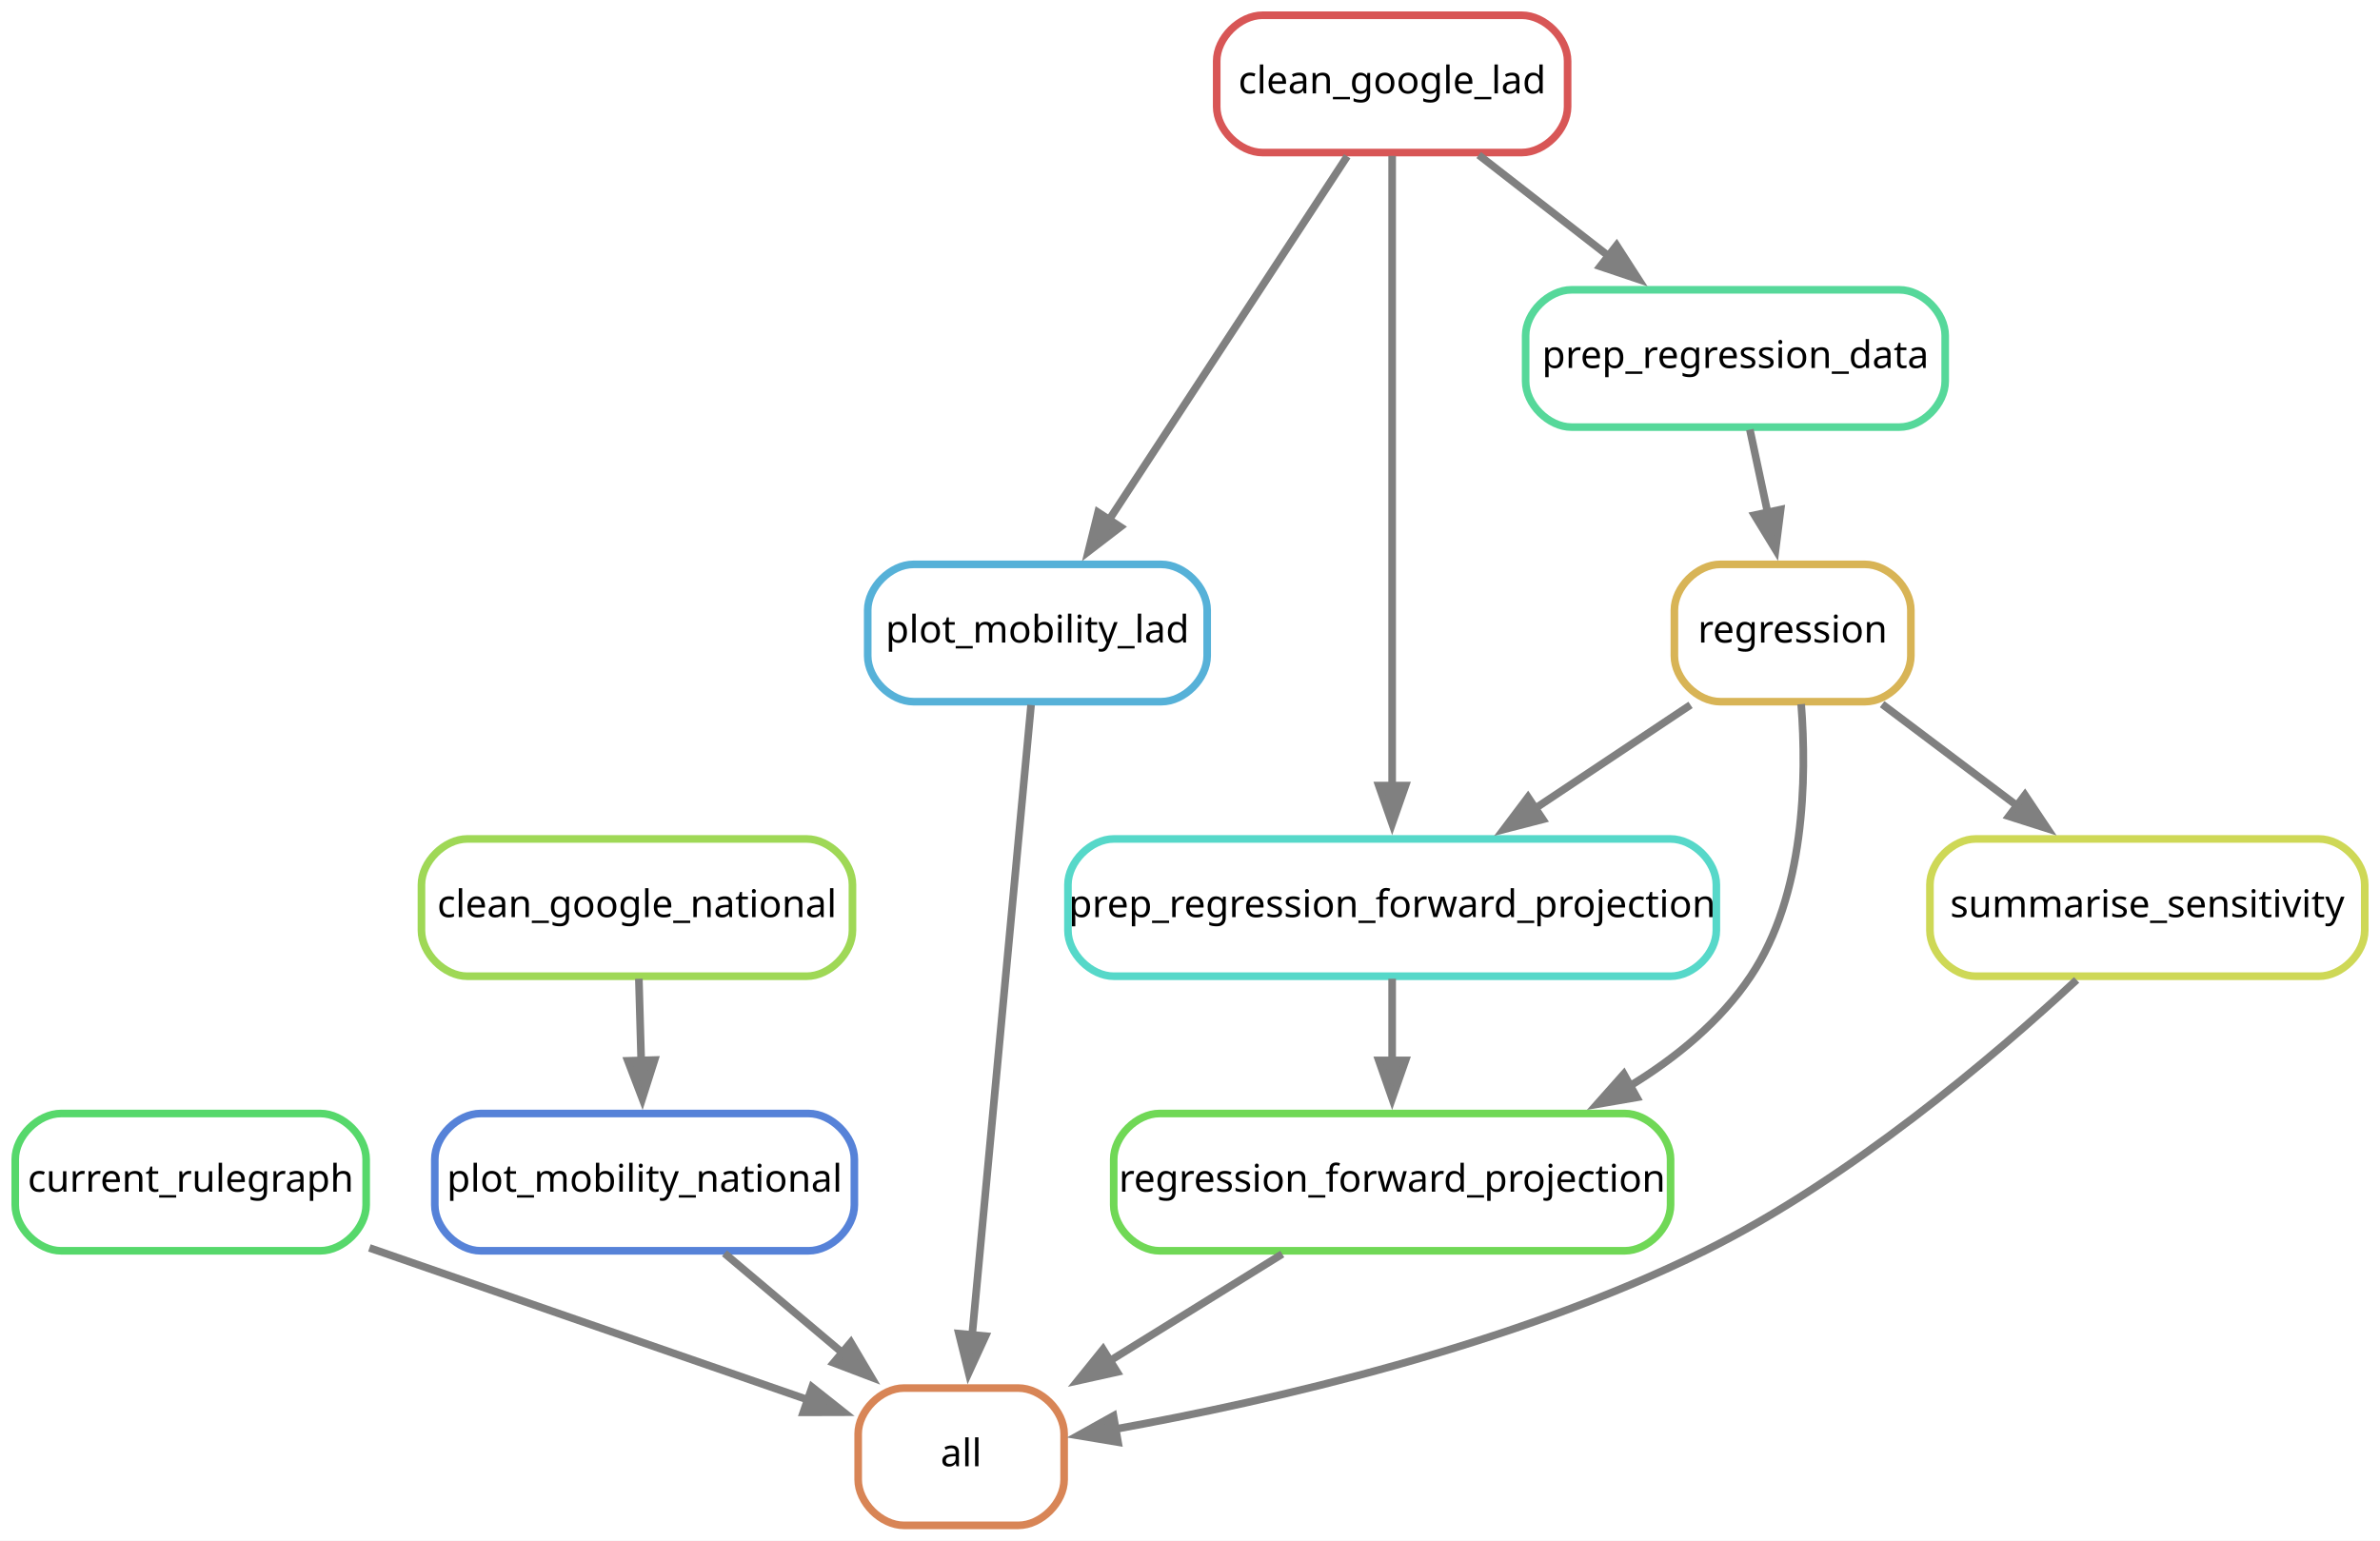
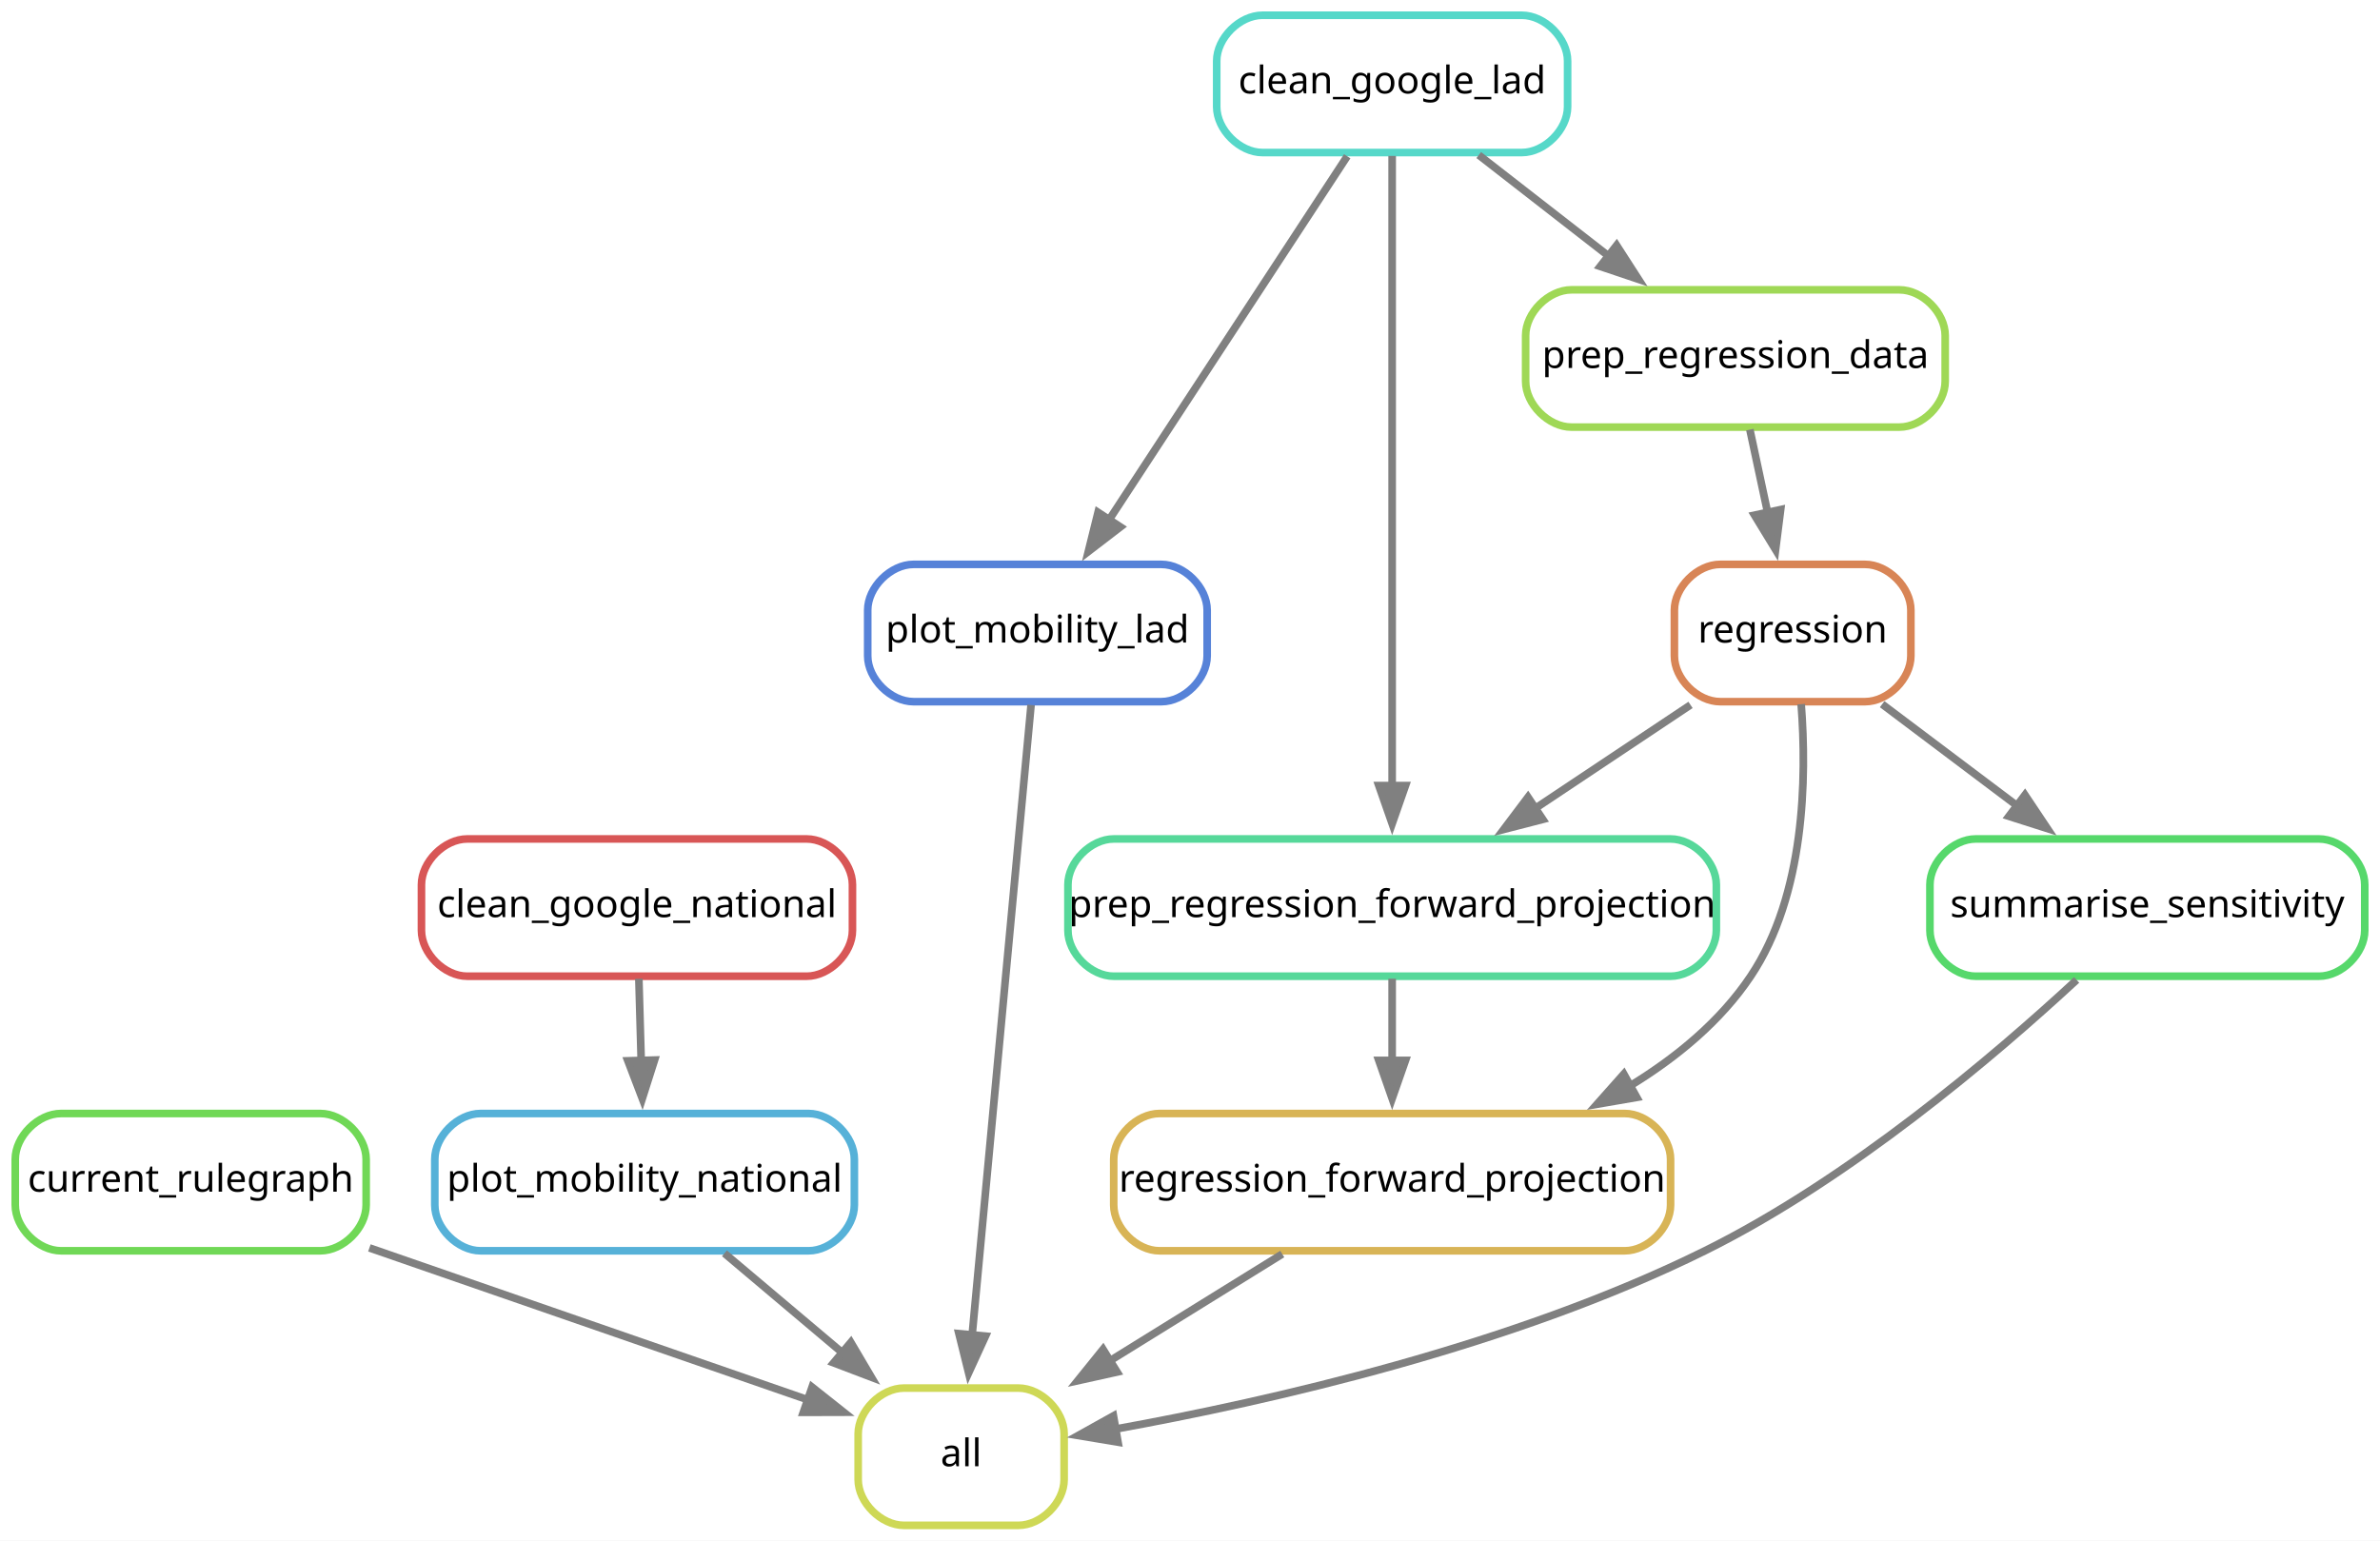
<svg xmlns="http://www.w3.org/2000/svg" width="624pt" height="404pt" viewBox="0.00 0.00 624.00 404.00">
  <g id="graph0" class="graph" transform="scale(1 1) rotate(0) translate(4 400)">
    <polygon fill="white" stroke="none" points="-4,4 -4,-400 620,-400 620,4 -4,4" />
    <g id="node1" class="node">
-       <path fill="none" stroke="#d88556" stroke-width="2" d="M263,-36C263,-36 233,-36 233,-36 227,-36 221,-30 221,-24 221,-24 221,-12 221,-12 221,-6 227,0 233,0 233,0 263,0 263,0 269,0 275,-6 275,-12 275,-12 275,-24 275,-24 275,-30 269,-36 263,-36" />
+       <path fill="none" stroke="#ced856" stroke-width="2" d="M263,-36C263,-36 233,-36 233,-36 227,-36 221,-30 221,-24 221,-24 221,-12 221,-12 221,-6 227,0 233,0 233,0 263,0 263,0 269,0 275,-6 275,-12 275,-12 275,-24 275,-24 275,-30 269,-36 263,-36" />
      <text text-anchor="middle" x="248" y="-15.5" font-family="sans" font-size="10.00">all</text>
    </g>
    <g id="node2" class="node">
-       <path fill="none" stroke="#56d86b" stroke-width="2" d="M80,-108C80,-108 12,-108 12,-108 6,-108 0,-102 0,-96 0,-96 0,-84 0,-84 0,-78 6,-72 12,-72 12,-72 80,-72 80,-72 86,-72 92,-78 92,-84 92,-84 92,-96 92,-96 92,-102 86,-108 80,-108" />
+       <path fill="none" stroke="#70d856" stroke-width="2" d="M80,-108C80,-108 12,-108 12,-108 6,-108 0,-102 0,-96 0,-96 0,-84 0,-84 0,-78 6,-72 12,-72 12,-72 80,-72 80,-72 86,-72 92,-78 92,-84 92,-84 92,-96 92,-96 92,-102 86,-108 80,-108" />
      <text text-anchor="middle" x="46" y="-87.5" font-family="sans" font-size="10.00">current_rulegraph</text>
    </g>
    <g id="edge3" class="edge">
      <path fill="none" stroke="grey" stroke-width="2" d="M92.85,-72.76C127.78,-60.66 174.98,-44.3 208.12,-32.82" />
      <polygon fill="grey" stroke="grey" stroke-width="2" points="208.91,-36.25 217.21,-29.67 206.62,-29.64 208.91,-36.25" />
    </g>
    <g id="node3" class="node">
-       <path fill="none" stroke="#5682d8" stroke-width="2" d="M208,-108C208,-108 122,-108 122,-108 116,-108 110,-102 110,-96 110,-96 110,-84 110,-84 110,-78 116,-72 122,-72 122,-72 208,-72 208,-72 214,-72 220,-78 220,-84 220,-84 220,-96 220,-96 220,-102 214,-108 208,-108" />
+       <path fill="none" stroke="#56b1d8" stroke-width="2" d="M208,-108C208,-108 122,-108 122,-108 116,-108 110,-102 110,-96 110,-96 110,-84 110,-84 110,-78 116,-72 122,-72 122,-72 208,-72 208,-72 214,-72 220,-78 220,-84 220,-84 220,-96 220,-96 220,-102 214,-108 208,-108" />
      <text text-anchor="middle" x="165" y="-87.5" font-family="sans" font-size="10.00">plot_mobility_national</text>
    </g>
-     <g id="edge5" class="edge">
+     <g id="edge4" class="edge">
      <path fill="none" stroke="grey" stroke-width="2" d="M185.94,-71.34C195.31,-63.44 206.54,-53.96 216.86,-45.26" />
      <polygon fill="grey" stroke="grey" stroke-width="2" points="219.07,-47.98 224.46,-38.85 214.56,-42.62 219.07,-47.98" />
    </g>
    <g id="node4" class="node">
-       <path fill="none" stroke="#9fd856" stroke-width="2" d="M207.5,-180C207.5,-180 118.5,-180 118.5,-180 112.5,-180 106.5,-174 106.5,-168 106.5,-168 106.5,-156 106.5,-156 106.5,-150 112.5,-144 118.5,-144 118.5,-144 207.5,-144 207.5,-144 213.5,-144 219.5,-150 219.5,-156 219.5,-156 219.5,-168 219.5,-168 219.5,-174 213.5,-180 207.5,-180" />
+       <path fill="none" stroke="#d85656" stroke-width="2" d="M207.5,-180C207.5,-180 118.5,-180 118.5,-180 112.5,-180 106.5,-174 106.5,-168 106.5,-168 106.5,-156 106.5,-156 106.5,-150 112.5,-144 118.5,-144 118.5,-144 207.5,-144 207.5,-144 213.5,-144 219.5,-150 219.5,-156 219.5,-156 219.5,-168 219.5,-168 219.5,-174 213.5,-180 207.5,-180" />
      <text text-anchor="middle" x="163" y="-159.5" font-family="sans" font-size="10.00">clean_google_national</text>
    </g>
    <g id="edge6" class="edge">
      <path fill="none" stroke="grey" stroke-width="2" d="M163.5,-143.34C163.69,-136.75 163.91,-129.08 164.12,-121.67" />
      <polygon fill="grey" stroke="grey" stroke-width="2" points="167.61,-122.02 164.4,-111.93 160.62,-121.82 167.61,-122.02" />
    </g>
    <g id="node5" class="node">
-       <path fill="none" stroke="#56b1d8" stroke-width="2" d="M300.5,-252C300.5,-252 235.5,-252 235.5,-252 229.5,-252 223.5,-246 223.5,-240 223.5,-240 223.5,-228 223.5,-228 223.5,-222 229.5,-216 235.5,-216 235.5,-216 300.5,-216 300.5,-216 306.5,-216 312.5,-222 312.5,-228 312.5,-228 312.5,-240 312.5,-240 312.5,-246 306.5,-252 300.5,-252" />
+       <path fill="none" stroke="#5682d8" stroke-width="2" d="M300.5,-252C300.5,-252 235.5,-252 235.5,-252 229.5,-252 223.5,-246 223.5,-240 223.5,-240 223.5,-228 223.5,-228 223.5,-222 229.5,-216 235.5,-216 235.5,-216 300.5,-216 300.5,-216 306.5,-216 312.5,-222 312.5,-228 312.5,-228 312.5,-240 312.5,-240 312.5,-246 306.5,-252 300.5,-252" />
      <text text-anchor="middle" x="268" y="-231.5" font-family="sans" font-size="10.00">plot_mobility_lad</text>
    </g>
-     <g id="edge4" class="edge">
+     <g id="edge5" class="edge">
      <path fill="none" stroke="grey" stroke-width="2" d="M266.33,-215.12C262.92,-178.62 255.11,-95.13 250.87,-49.74" />
      <polygon fill="grey" stroke="grey" stroke-width="2" points="254.38,-49.62 249.96,-39.99 247.41,-50.27 254.38,-49.62" />
    </g>
    <g id="node6" class="node">
-       <path fill="none" stroke="#d85656" stroke-width="2" d="M395,-396C395,-396 327,-396 327,-396 321,-396 315,-390 315,-384 315,-384 315,-372 315,-372 315,-366 321,-360 327,-360 327,-360 395,-360 395,-360 401,-360 407,-366 407,-372 407,-372 407,-384 407,-384 407,-390 401,-396 395,-396" />
+       <path fill="none" stroke="#56d8c9" stroke-width="2" d="M395,-396C395,-396 327,-396 327,-396 321,-396 315,-390 315,-384 315,-384 315,-372 315,-372 315,-366 321,-360 327,-360 327,-360 395,-360 395,-360 401,-360 407,-366 407,-372 407,-372 407,-384 407,-384 407,-390 401,-396 395,-396" />
      <text text-anchor="middle" x="361" y="-375.5" font-family="sans" font-size="10.00">clean_google_lad</text>
    </g>
    <g id="edge7" class="edge">
      <path fill="none" stroke="grey" stroke-width="2" d="M349.22,-359.02C333.5,-335.01 305.47,-292.21 286.81,-263.72" />
      <polygon fill="grey" stroke="grey" stroke-width="2" points="289.75,-261.82 281.34,-255.37 283.89,-265.65 289.75,-261.82" />
    </g>
    <g id="node8" class="node">
-       <path fill="none" stroke="#56d8c9" stroke-width="2" d="M434,-180C434,-180 288,-180 288,-180 282,-180 276,-174 276,-168 276,-168 276,-156 276,-156 276,-150 282,-144 288,-144 288,-144 434,-144 434,-144 440,-144 446,-150 446,-156 446,-156 446,-168 446,-168 446,-174 440,-180 434,-180" />
+       <path fill="none" stroke="#56d89a" stroke-width="2" d="M434,-180C434,-180 288,-180 288,-180 282,-180 276,-174 276,-168 276,-168 276,-156 276,-156 276,-150 282,-144 288,-144 288,-144 434,-144 434,-144 440,-144 446,-150 446,-156 446,-156 446,-168 446,-168 446,-174 440,-180 434,-180" />
      <text text-anchor="middle" x="361" y="-159.5" font-family="sans" font-size="10.00">prep_regression_forward_projection</text>
    </g>
    <g id="edge11" class="edge">
      <path fill="none" stroke="grey" stroke-width="2" d="M361,-359.12C361,-322.62 361,-239.13 361,-193.74" />
      <polygon fill="grey" stroke="grey" stroke-width="2" points="364.5,-194 361,-184 357.5,-194 364.5,-194" />
    </g>
    <g id="node10" class="node">
-       <path fill="none" stroke="#56d89a" stroke-width="2" d="M494,-324C494,-324 408,-324 408,-324 402,-324 396,-318 396,-312 396,-312 396,-300 396,-300 396,-294 402,-288 408,-288 408,-288 494,-288 494,-288 500,-288 506,-294 506,-300 506,-300 506,-312 506,-312 506,-318 500,-324 494,-324" />
+       <path fill="none" stroke="#9fd856" stroke-width="2" d="M494,-324C494,-324 408,-324 408,-324 402,-324 396,-318 396,-312 396,-312 396,-300 396,-300 396,-294 402,-288 408,-288 408,-288 494,-288 494,-288 500,-288 506,-294 506,-300 506,-300 506,-312 506,-312 506,-318 500,-324 494,-324" />
      <text text-anchor="middle" x="451" y="-303.5" font-family="sans" font-size="10.00">prep_regression_data</text>
    </g>
    <g id="edge13" class="edge">
      <path fill="none" stroke="grey" stroke-width="2" d="M383.71,-359.34C394.08,-351.27 406.55,-341.57 417.93,-332.72" />
      <polygon fill="grey" stroke="grey" stroke-width="2" points="419.85,-335.66 425.59,-326.76 415.55,-330.14 419.85,-335.66" />
    </g>
    <g id="node7" class="node">
-       <path fill="none" stroke="#70d856" stroke-width="2" d="M422,-108C422,-108 300,-108 300,-108 294,-108 288,-102 288,-96 288,-96 288,-84 288,-84 288,-78 294,-72 300,-72 300,-72 422,-72 422,-72 428,-72 434,-78 434,-84 434,-84 434,-96 434,-96 434,-102 428,-108 422,-108" />
+       <path fill="none" stroke="#d8b456" stroke-width="2" d="M422,-108C422,-108 300,-108 300,-108 294,-108 288,-102 288,-96 288,-96 288,-84 288,-84 288,-78 294,-72 300,-72 300,-72 422,-72 422,-72 428,-72 434,-78 434,-84 434,-84 434,-96 434,-96 434,-102 428,-108 422,-108" />
      <text text-anchor="middle" x="361" y="-87.5" font-family="sans" font-size="10.00">regression_forward_projection</text>
    </g>
-     <g id="edge2" class="edge">
+     <g id="edge1" class="edge">
      <path fill="none" stroke="grey" stroke-width="2" d="M332.19,-71.15C318.44,-62.63 301.77,-52.31 286.91,-43.1" />
      <polygon fill="grey" stroke="grey" stroke-width="2" points="288.89,-40.21 278.55,-37.92 285.2,-46.16 288.89,-40.21" />
    </g>
-     <g id="edge9" class="edge">
+     <g id="edge8" class="edge">
      <path fill="none" stroke="grey" stroke-width="2" d="M361,-143.34C361,-136.75 361,-129.08 361,-121.67" />
      <polygon fill="grey" stroke="grey" stroke-width="2" points="364.5,-121.93 361,-111.93 357.5,-121.93 364.5,-121.93" />
    </g>
    <g id="node9" class="node">
-       <path fill="none" stroke="#d8b456" stroke-width="2" d="M485,-252C485,-252 447,-252 447,-252 441,-252 435,-246 435,-240 435,-240 435,-228 435,-228 435,-222 441,-216 447,-216 447,-216 485,-216 485,-216 491,-216 497,-222 497,-228 497,-228 497,-240 497,-240 497,-246 491,-252 485,-252" />
+       <path fill="none" stroke="#d88556" stroke-width="2" d="M485,-252C485,-252 447,-252 447,-252 441,-252 435,-246 435,-240 435,-240 435,-228 435,-228 435,-222 441,-216 447,-216 447,-216 485,-216 485,-216 491,-216 497,-222 497,-228 497,-228 497,-240 497,-240 497,-246 491,-252 485,-252" />
      <text text-anchor="middle" x="466" y="-231.5" font-family="sans" font-size="10.00">regression</text>
    </g>
-     <g id="edge8" class="edge">
+     <g id="edge9" class="edge">
      <path fill="none" stroke="grey" stroke-width="2" d="M468.24,-215.35C469.73,-196.15 469.3,-165.34 455,-144 447.1,-132.2 435.63,-122.74 423.41,-115.27" />
      <polygon fill="grey" stroke="grey" stroke-width="2" points="425.14,-112.23 414.7,-110.43 421.74,-118.35 425.14,-112.23" />
    </g>
    <g id="edge10" class="edge">
      <path fill="none" stroke="grey" stroke-width="2" d="M439.23,-215.15C426.77,-206.84 411.73,-196.82 398.18,-187.79" />
      <polygon fill="grey" stroke="grey" stroke-width="2" points="400.5,-185.13 390.24,-182.49 396.62,-190.95 400.5,-185.13" />
    </g>
    <g id="node11" class="node">
-       <path fill="none" stroke="#ced856" stroke-width="2" d="M604,-180C604,-180 514,-180 514,-180 508,-180 502,-174 502,-168 502,-168 502,-156 502,-156 502,-150 508,-144 514,-144 514,-144 604,-144 604,-144 610,-144 616,-150 616,-156 616,-156 616,-168 616,-168 616,-174 610,-180 604,-180" />
+       <path fill="none" stroke="#56d86b" stroke-width="2" d="M604,-180C604,-180 514,-180 514,-180 508,-180 502,-174 502,-168 502,-168 502,-156 502,-156 502,-150 508,-144 514,-144 514,-144 604,-144 604,-144 610,-144 616,-150 616,-156 616,-156 616,-168 616,-168 616,-174 610,-180 604,-180" />
      <text text-anchor="middle" x="559" y="-159.5" font-family="sans" font-size="10.00">summarise_sensitivity</text>
    </g>
    <g id="edge14" class="edge">
      <path fill="none" stroke="grey" stroke-width="2" d="M489.47,-215.34C500.18,-207.27 513.07,-197.57 524.83,-188.72" />
      <polygon fill="grey" stroke="grey" stroke-width="2" points="526.91,-191.53 532.8,-182.72 522.7,-185.94 526.91,-191.53" />
    </g>
    <g id="edge12" class="edge">
      <path fill="none" stroke="grey" stroke-width="2" d="M454.79,-287.34C456.21,-280.67 457.88,-272.89 459.49,-265.39" />
      <polygon fill="grey" stroke="grey" stroke-width="2" points="462.86,-266.37 461.53,-255.86 456.01,-264.91 462.86,-266.37" />
    </g>
-     <g id="edge1" class="edge">
+     <g id="edge2" class="edge">
      <path fill="none" stroke="grey" stroke-width="2" d="M540.46,-143.03C518.78,-122.96 480.99,-90.82 443,-72 392.62,-47.04 328.89,-32.56 288.27,-25.22" />
      <polygon fill="grey" stroke="grey" stroke-width="2" points="289.13,-21.82 278.68,-23.56 287.93,-28.71 289.13,-21.82" />
    </g>
  </g>
</svg>
